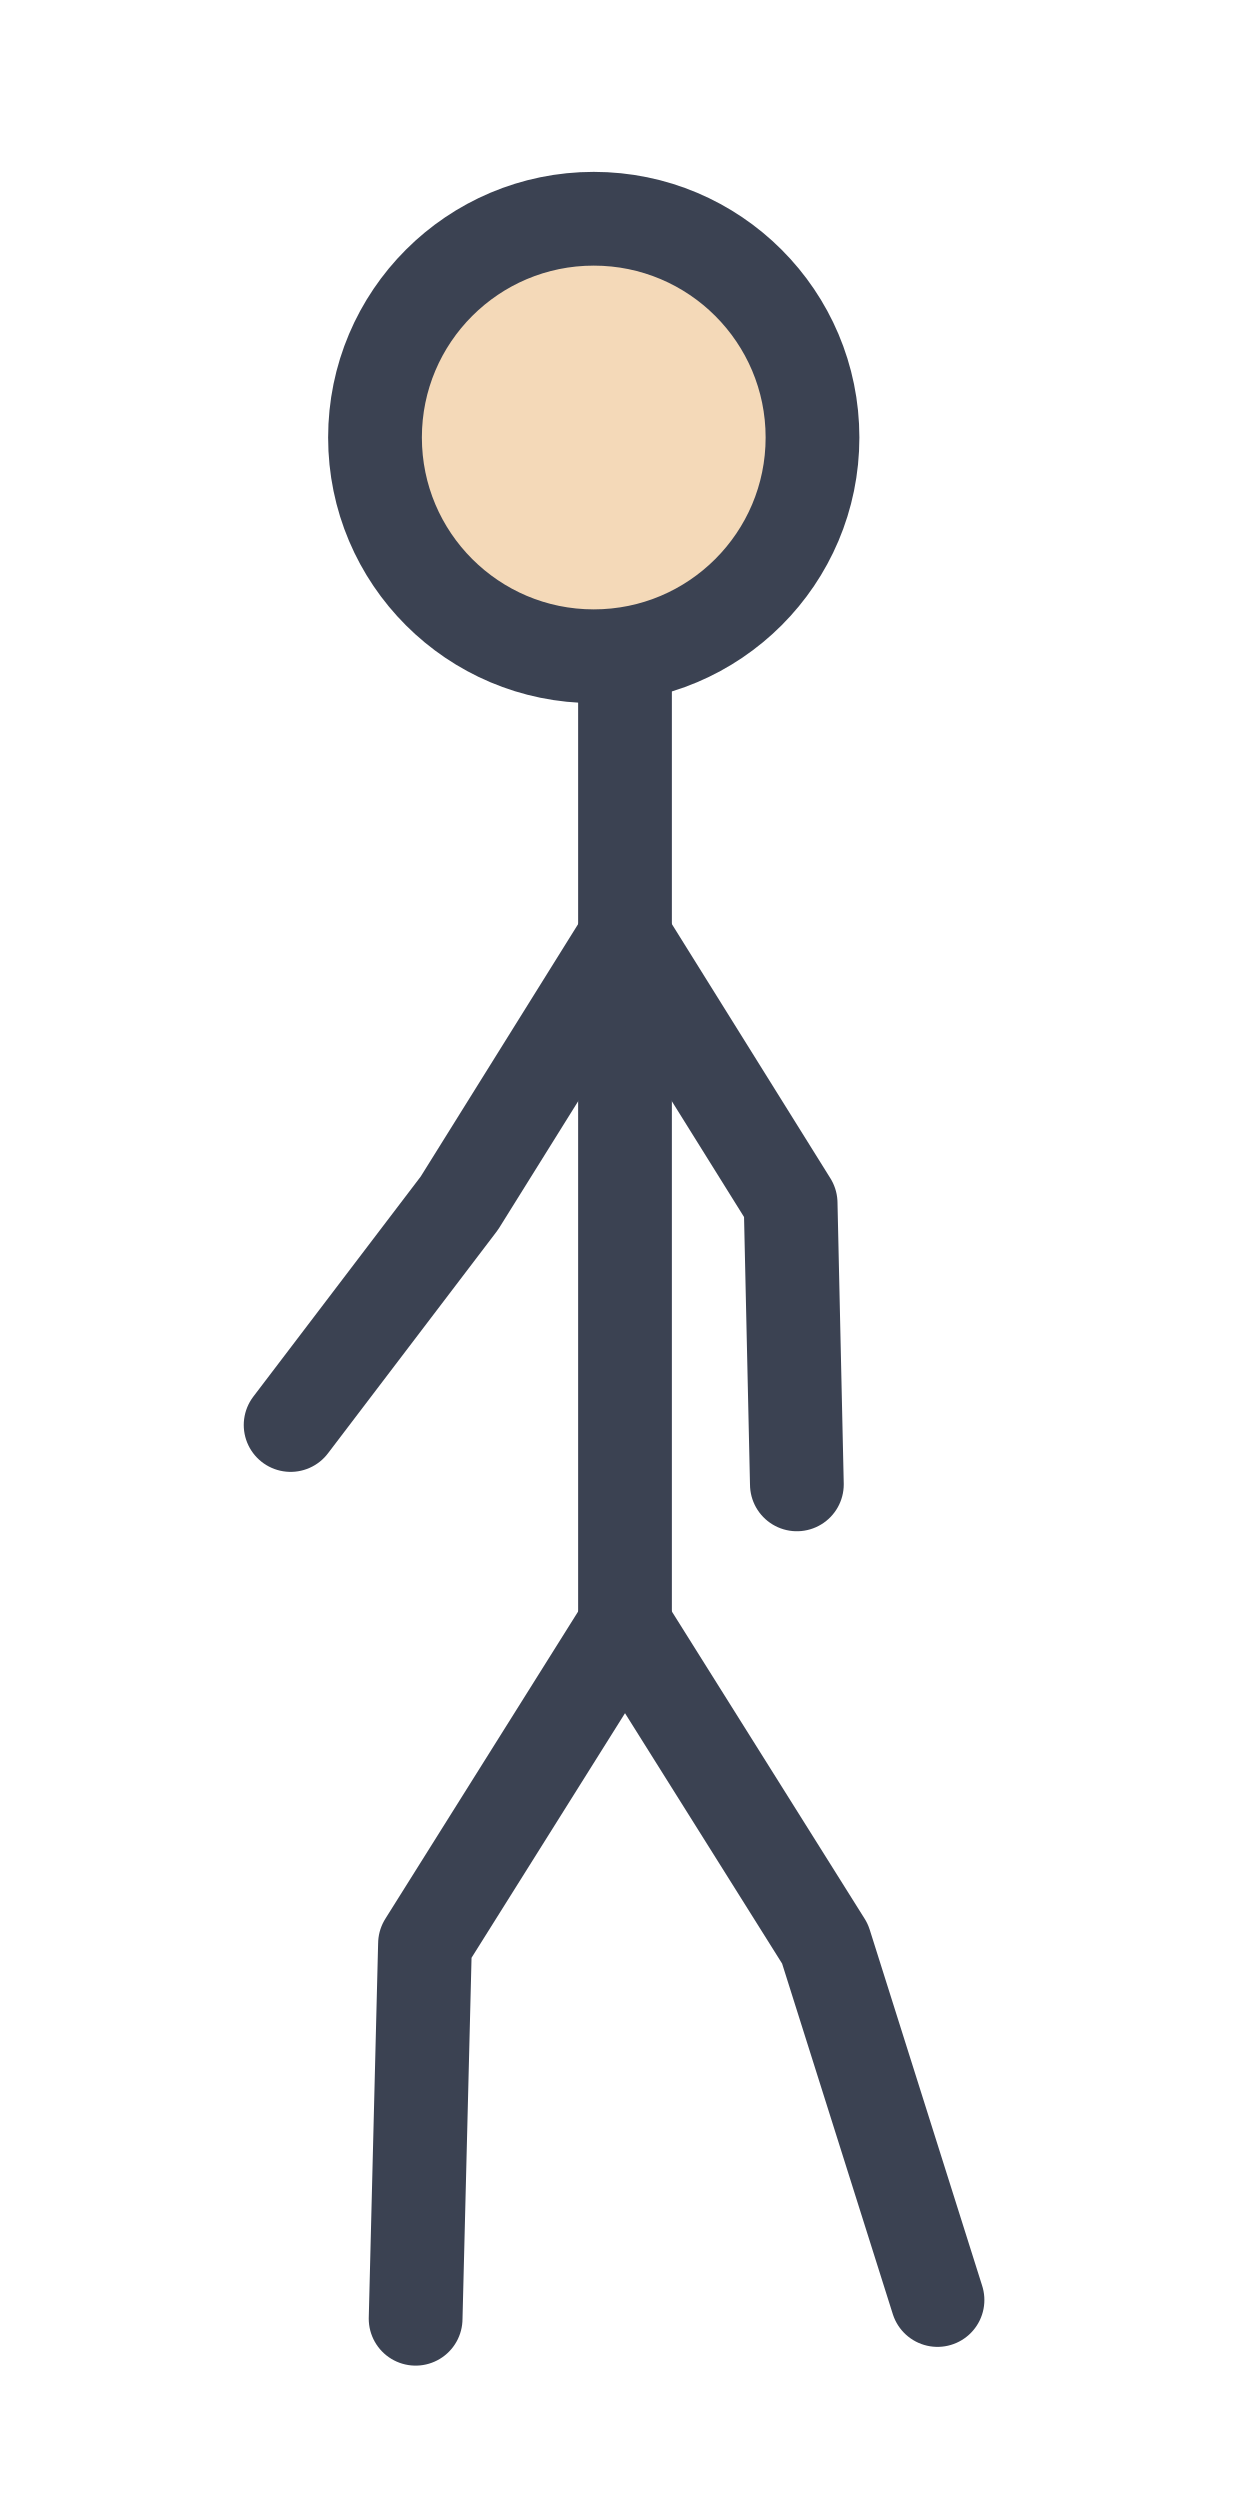
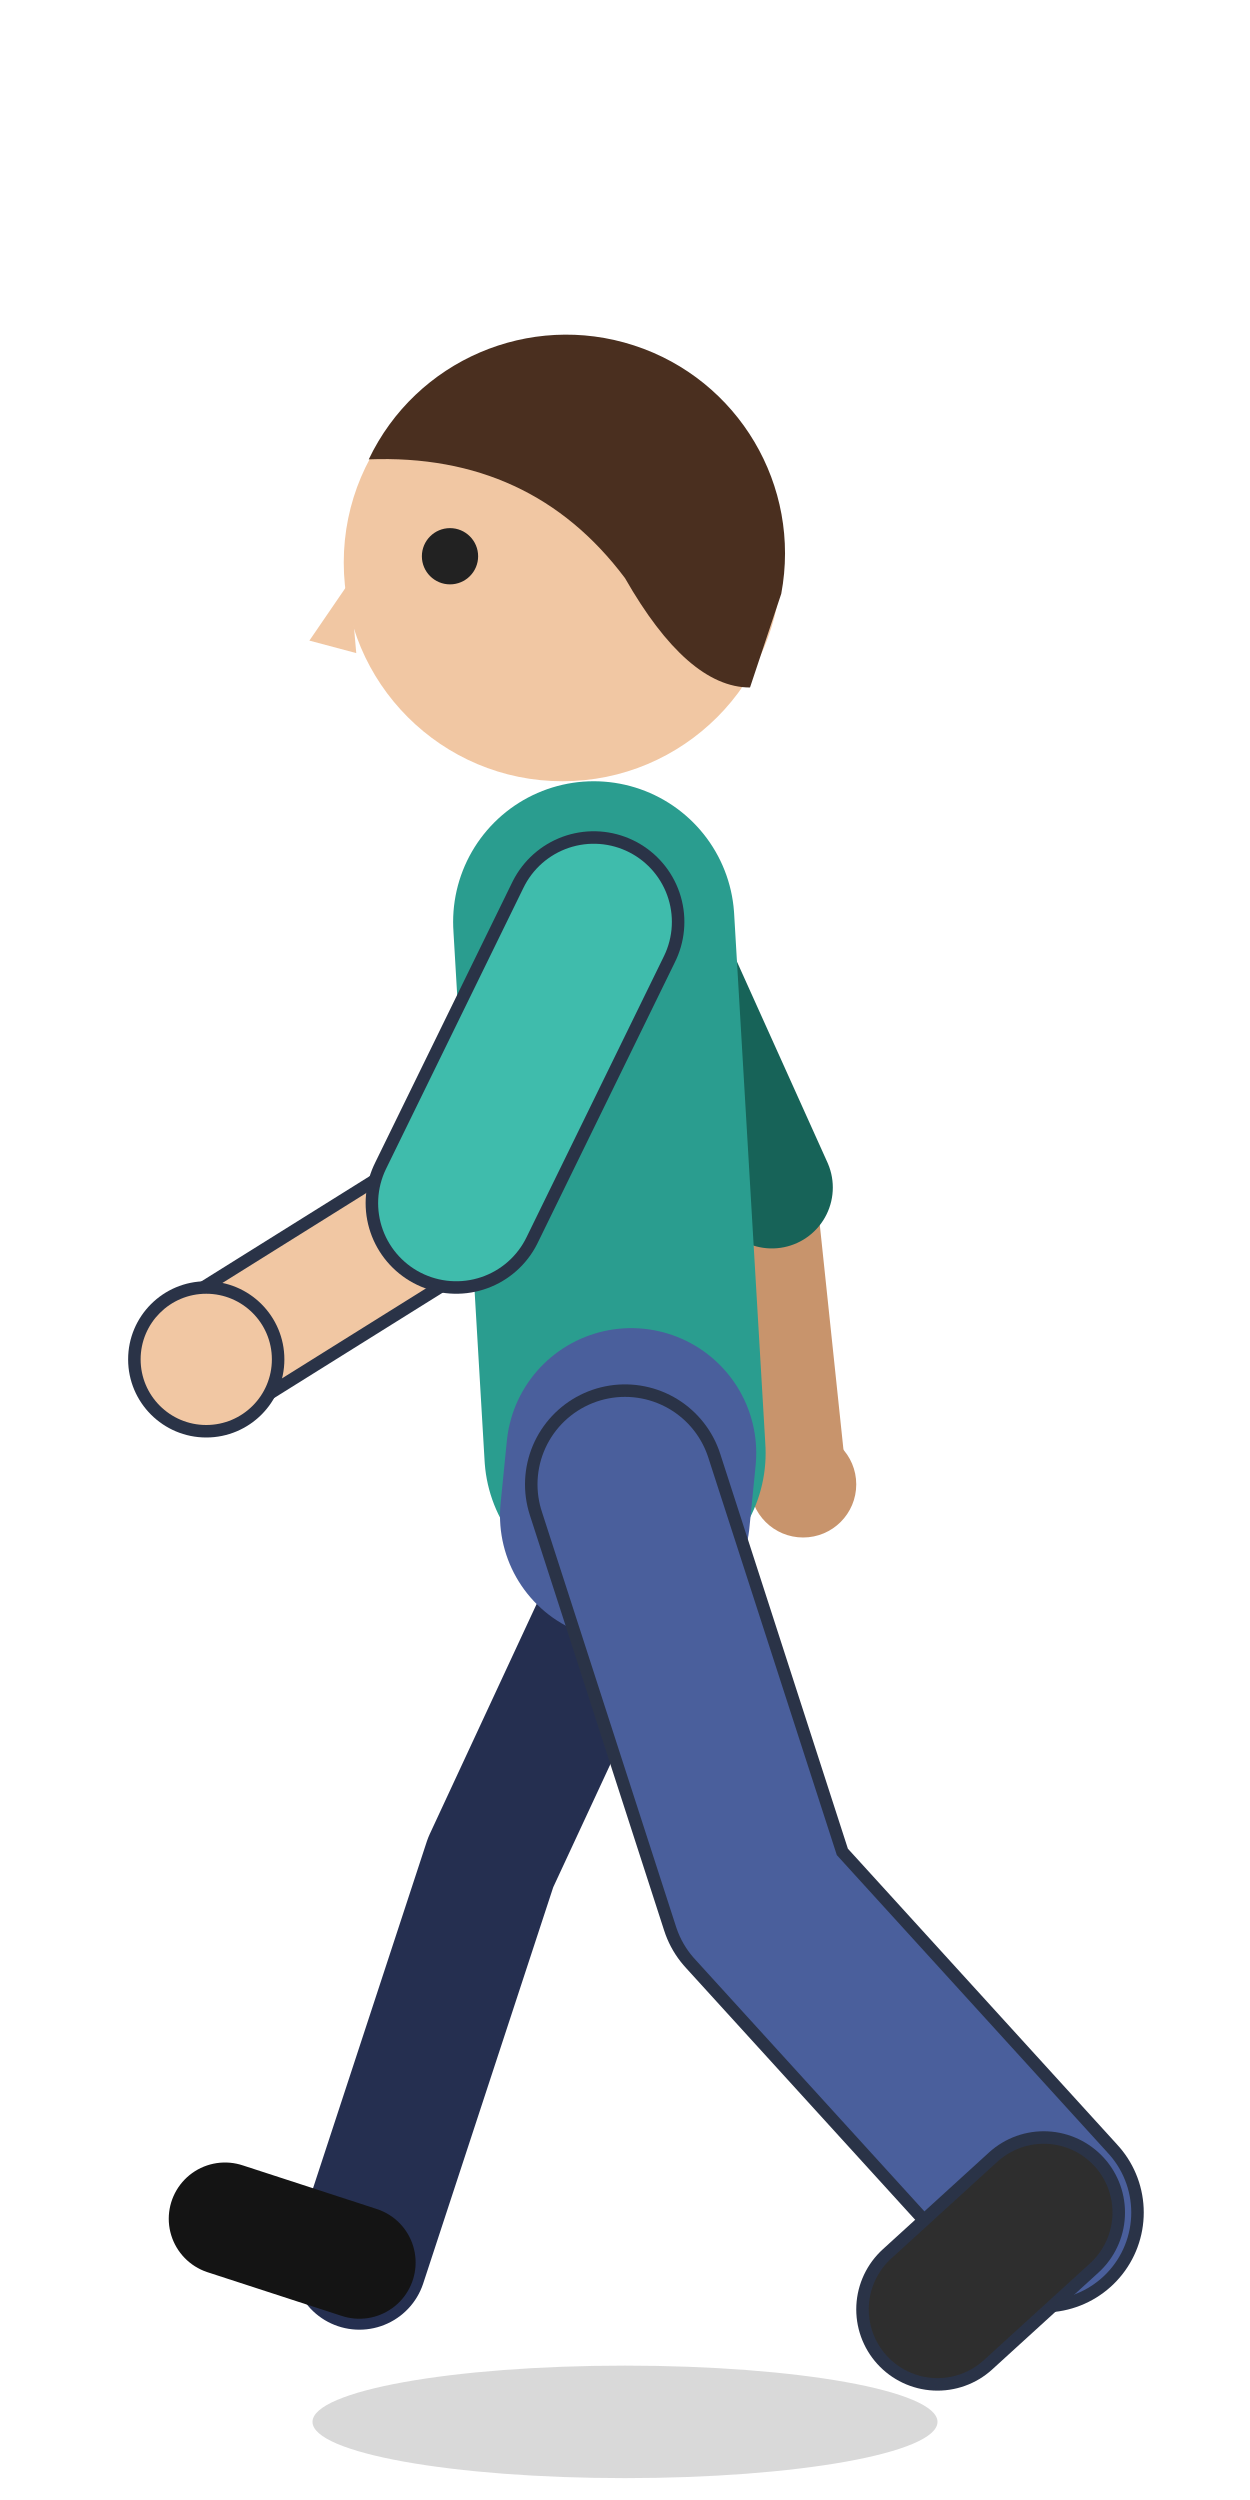
<svg xmlns="http://www.w3.org/2000/svg" viewBox="0 0 40 80">
-   <g transform="translate(40,0) scale(-1,1)" fill="none" stroke="#3b4252" stroke-width="3" stroke-linecap="round" stroke-linejoin="round">
-     <circle cx="21" cy="14" r="7" fill="#f4d9b8" />
-     <line x1="20" y1="22" x2="20" y2="52" />
-     <polyline points="20,52 13.6,62.2 10.0,73.6" />
-     <polyline points="20,30 25.3,38.5 30.7,45.6" />
-     <polyline points="20,52 26.4,62.2 26.7,74.2" />
-     <polyline points="20,30 14.7,38.5 14.5,47.5" />
+   <g transform="matrix(-1 0 0 1 40 0)" fill="none" stroke-linecap="round" stroke-linejoin="round">
+     <ellipse cx="20" cy="77.5" rx="10" ry="1.8" fill="#000" fill-opacity="0.15" stroke="none" />
+     <polyline points="15.3,38 14.3,47.5" stroke="#c8946c" stroke-width="2.8" />
+     <circle cx="14.3" cy="47.5" r="1.7" fill="#c8946c" stroke="none" />
+     <polyline points="19.4,28.9 15.3,38" stroke="#176358" stroke-width="3.9" />
+     <polyline points="18.4,46.9 24.3,59.6 28.5,72.4" stroke="#252f50" stroke-width="4.3" />
+     <polyline points="28.5,72.4 32.8,71" stroke="#141414" stroke-width="3.6" />
+     <polyline points="20,46.5 21,29.5" stroke="#2a9d8f" stroke-width="9" />
+     <line x1="19.8" y1="46.5" x2="20" y2="48.5" stroke="#4a5f9c" stroke-width="8" />
+     <polyline points="20,47.5 15.7,60.8 6.6,70.8" stroke="#2a3347" stroke-width="6.4" />
+     <polyline points="20,47.5 15.7,60.8 6.6,70.8" stroke="#4a5f9c" stroke-width="5.6" />
+     <polyline points="6.6,70.8 10,73.9" stroke="#2a3347" stroke-width="5.2" />
+     <polyline points="6.6,70.8 10,73.9" stroke="#2e2e2e" stroke-width="4.4" />
+     <circle cx="22" cy="18" r="7" fill="#f1c7a3" stroke="none" />
+     <path d="M15,19 A7,7 0 0 1 28.2,14.7 Q23,14.5 20,18.5 Q18,22 16,22 Z" fill="#4a2f1f" stroke="none" />
+     <circle cx="25.6" cy="17.8" r="0.9" fill="#222" stroke="none" />
+     <path d="M28.8,18.6 l1.3,1.9 l-1.5,0.4" fill="#f1c7a3" stroke="none" />
+     <polyline points="25.4,38.5 33.4,43.5" stroke="#2a3347" stroke-width="4.4" />
+     <polyline points="25.4,38.5 33.4,43.5" stroke="#f1c7a3" stroke-width="3.6" />
+     <circle cx="33.4" cy="43.5" r="2.5" fill="#2a3347" stroke="none" />
+     <circle cx="33.4" cy="43.5" r="2.1" fill="#f1c7a3" stroke="none" />
+     <polyline points="21,29.5 25.4,38.5" stroke="#2a3347" stroke-width="5.8" />
+     <polyline points="21,29.5 25.4,38.5" stroke="#3fbcac" stroke-width="5" />
  </g>
</svg>
